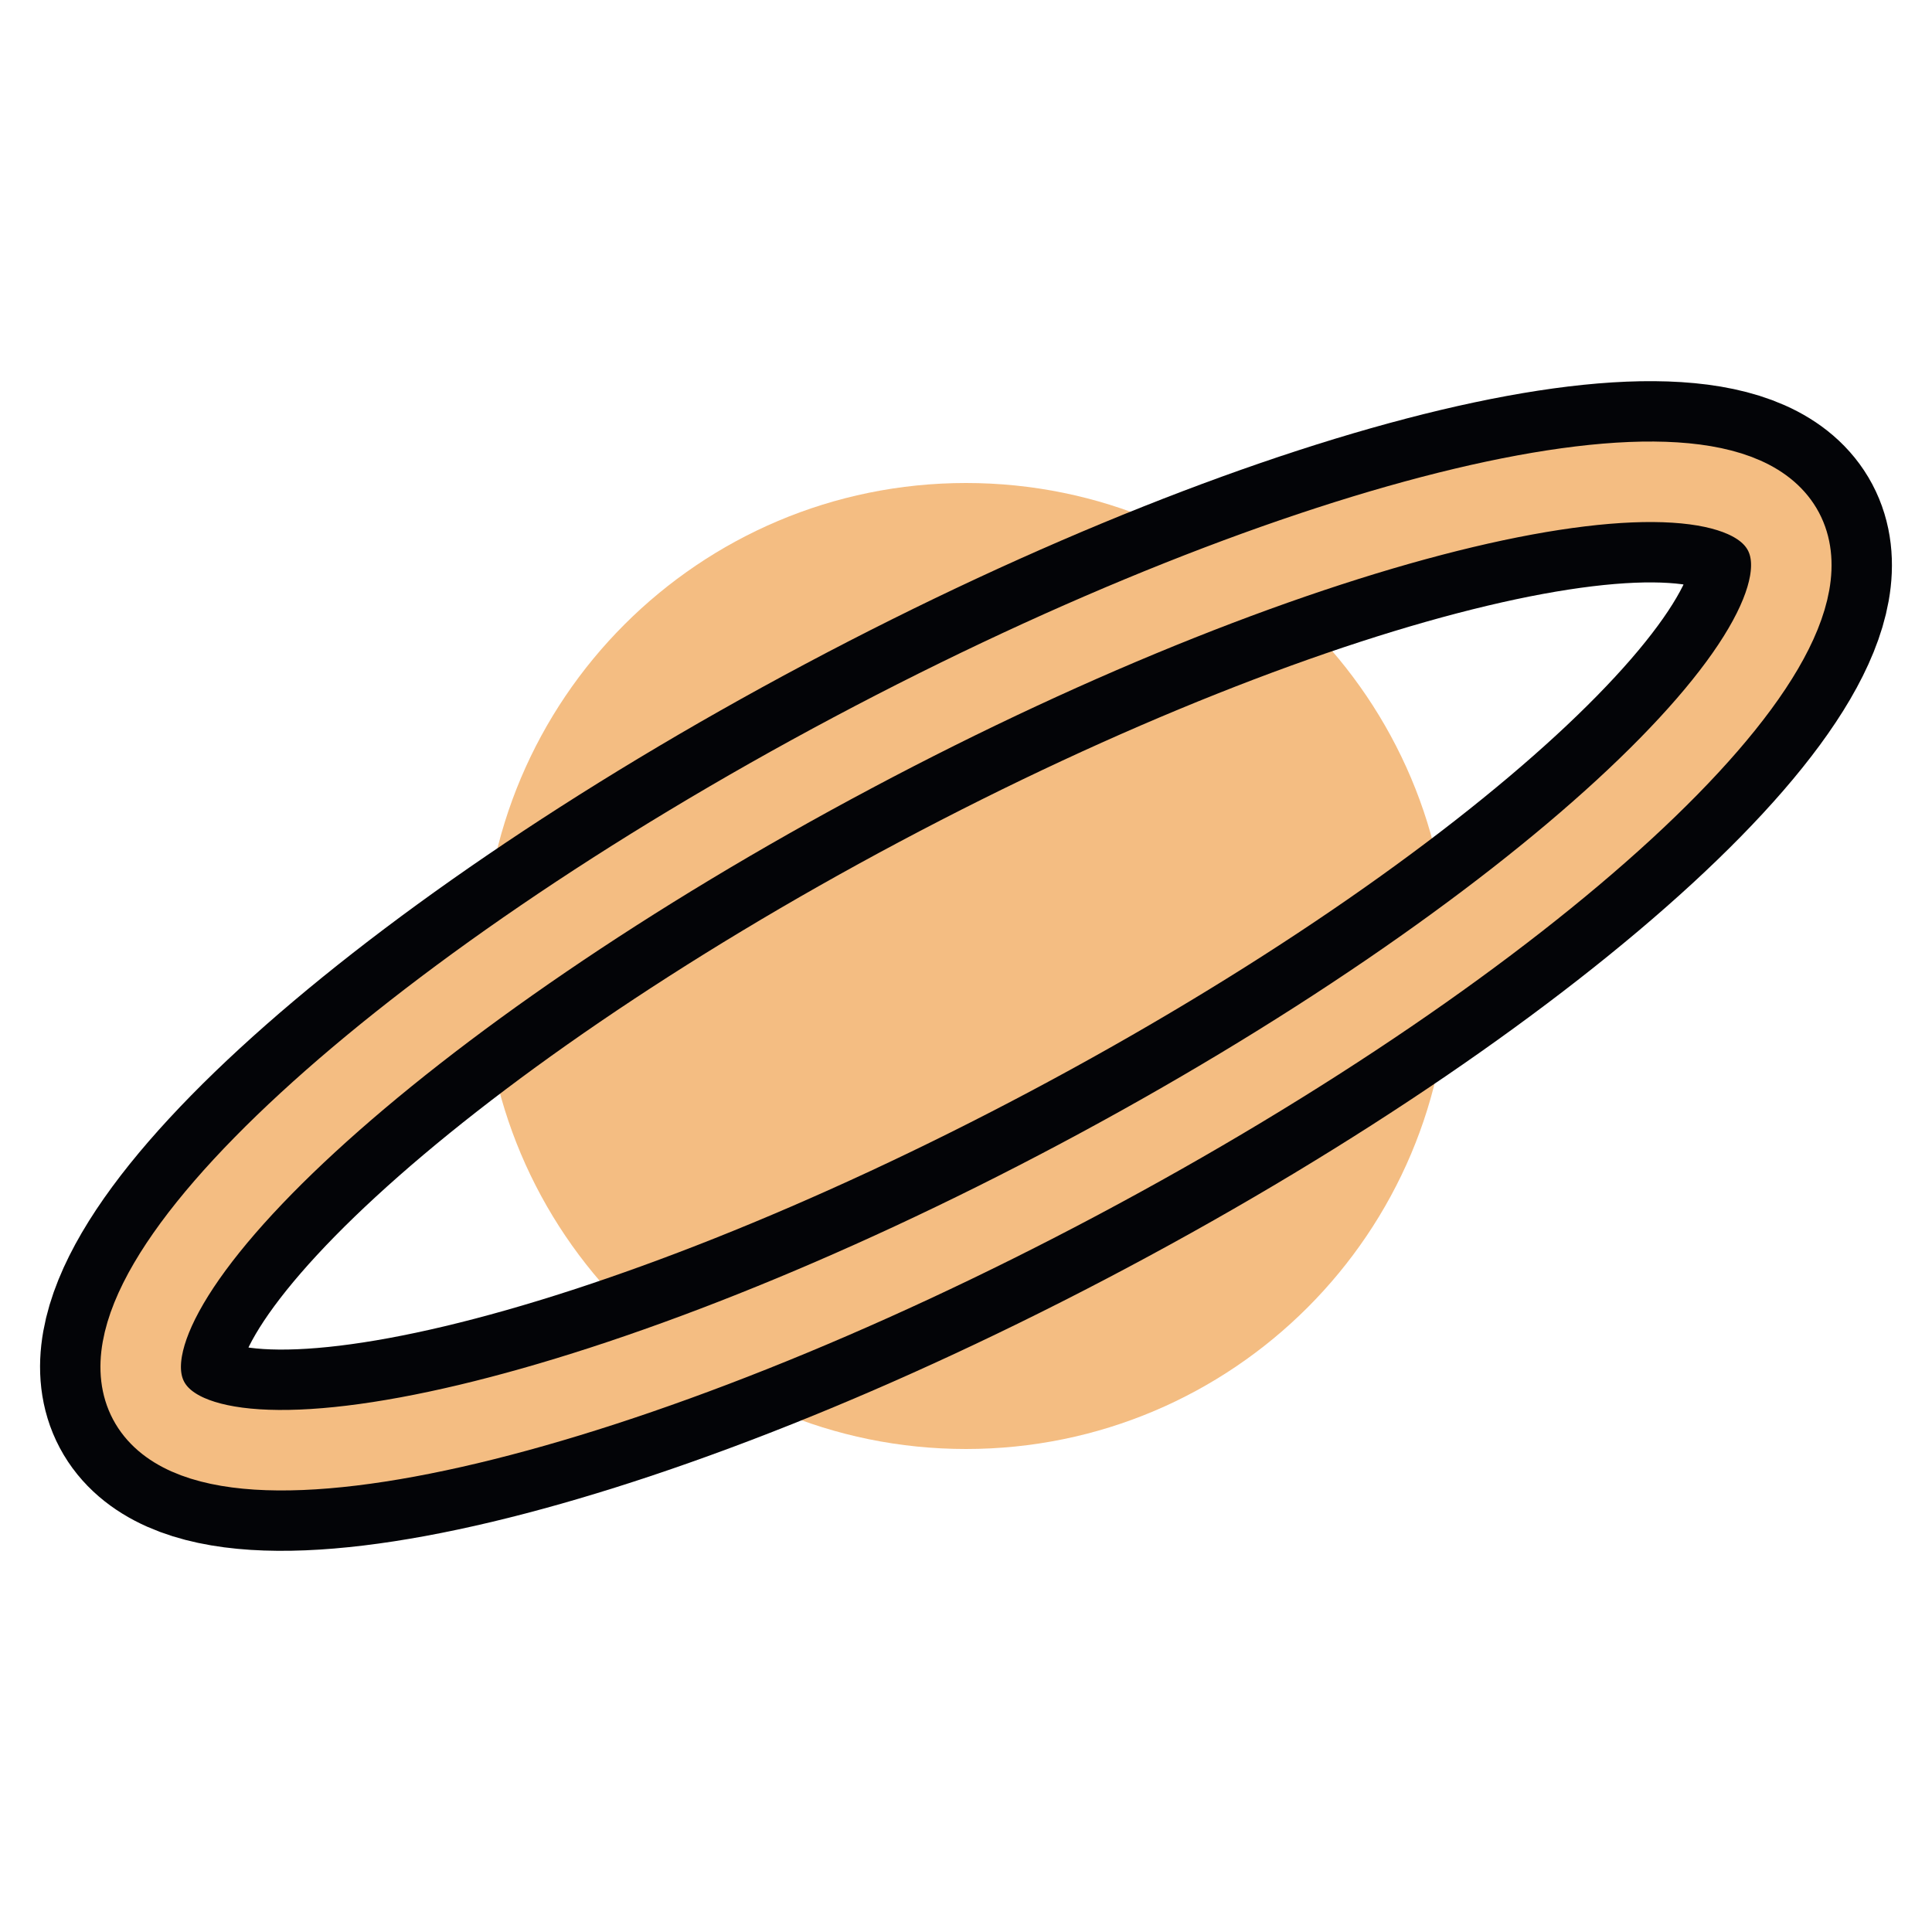
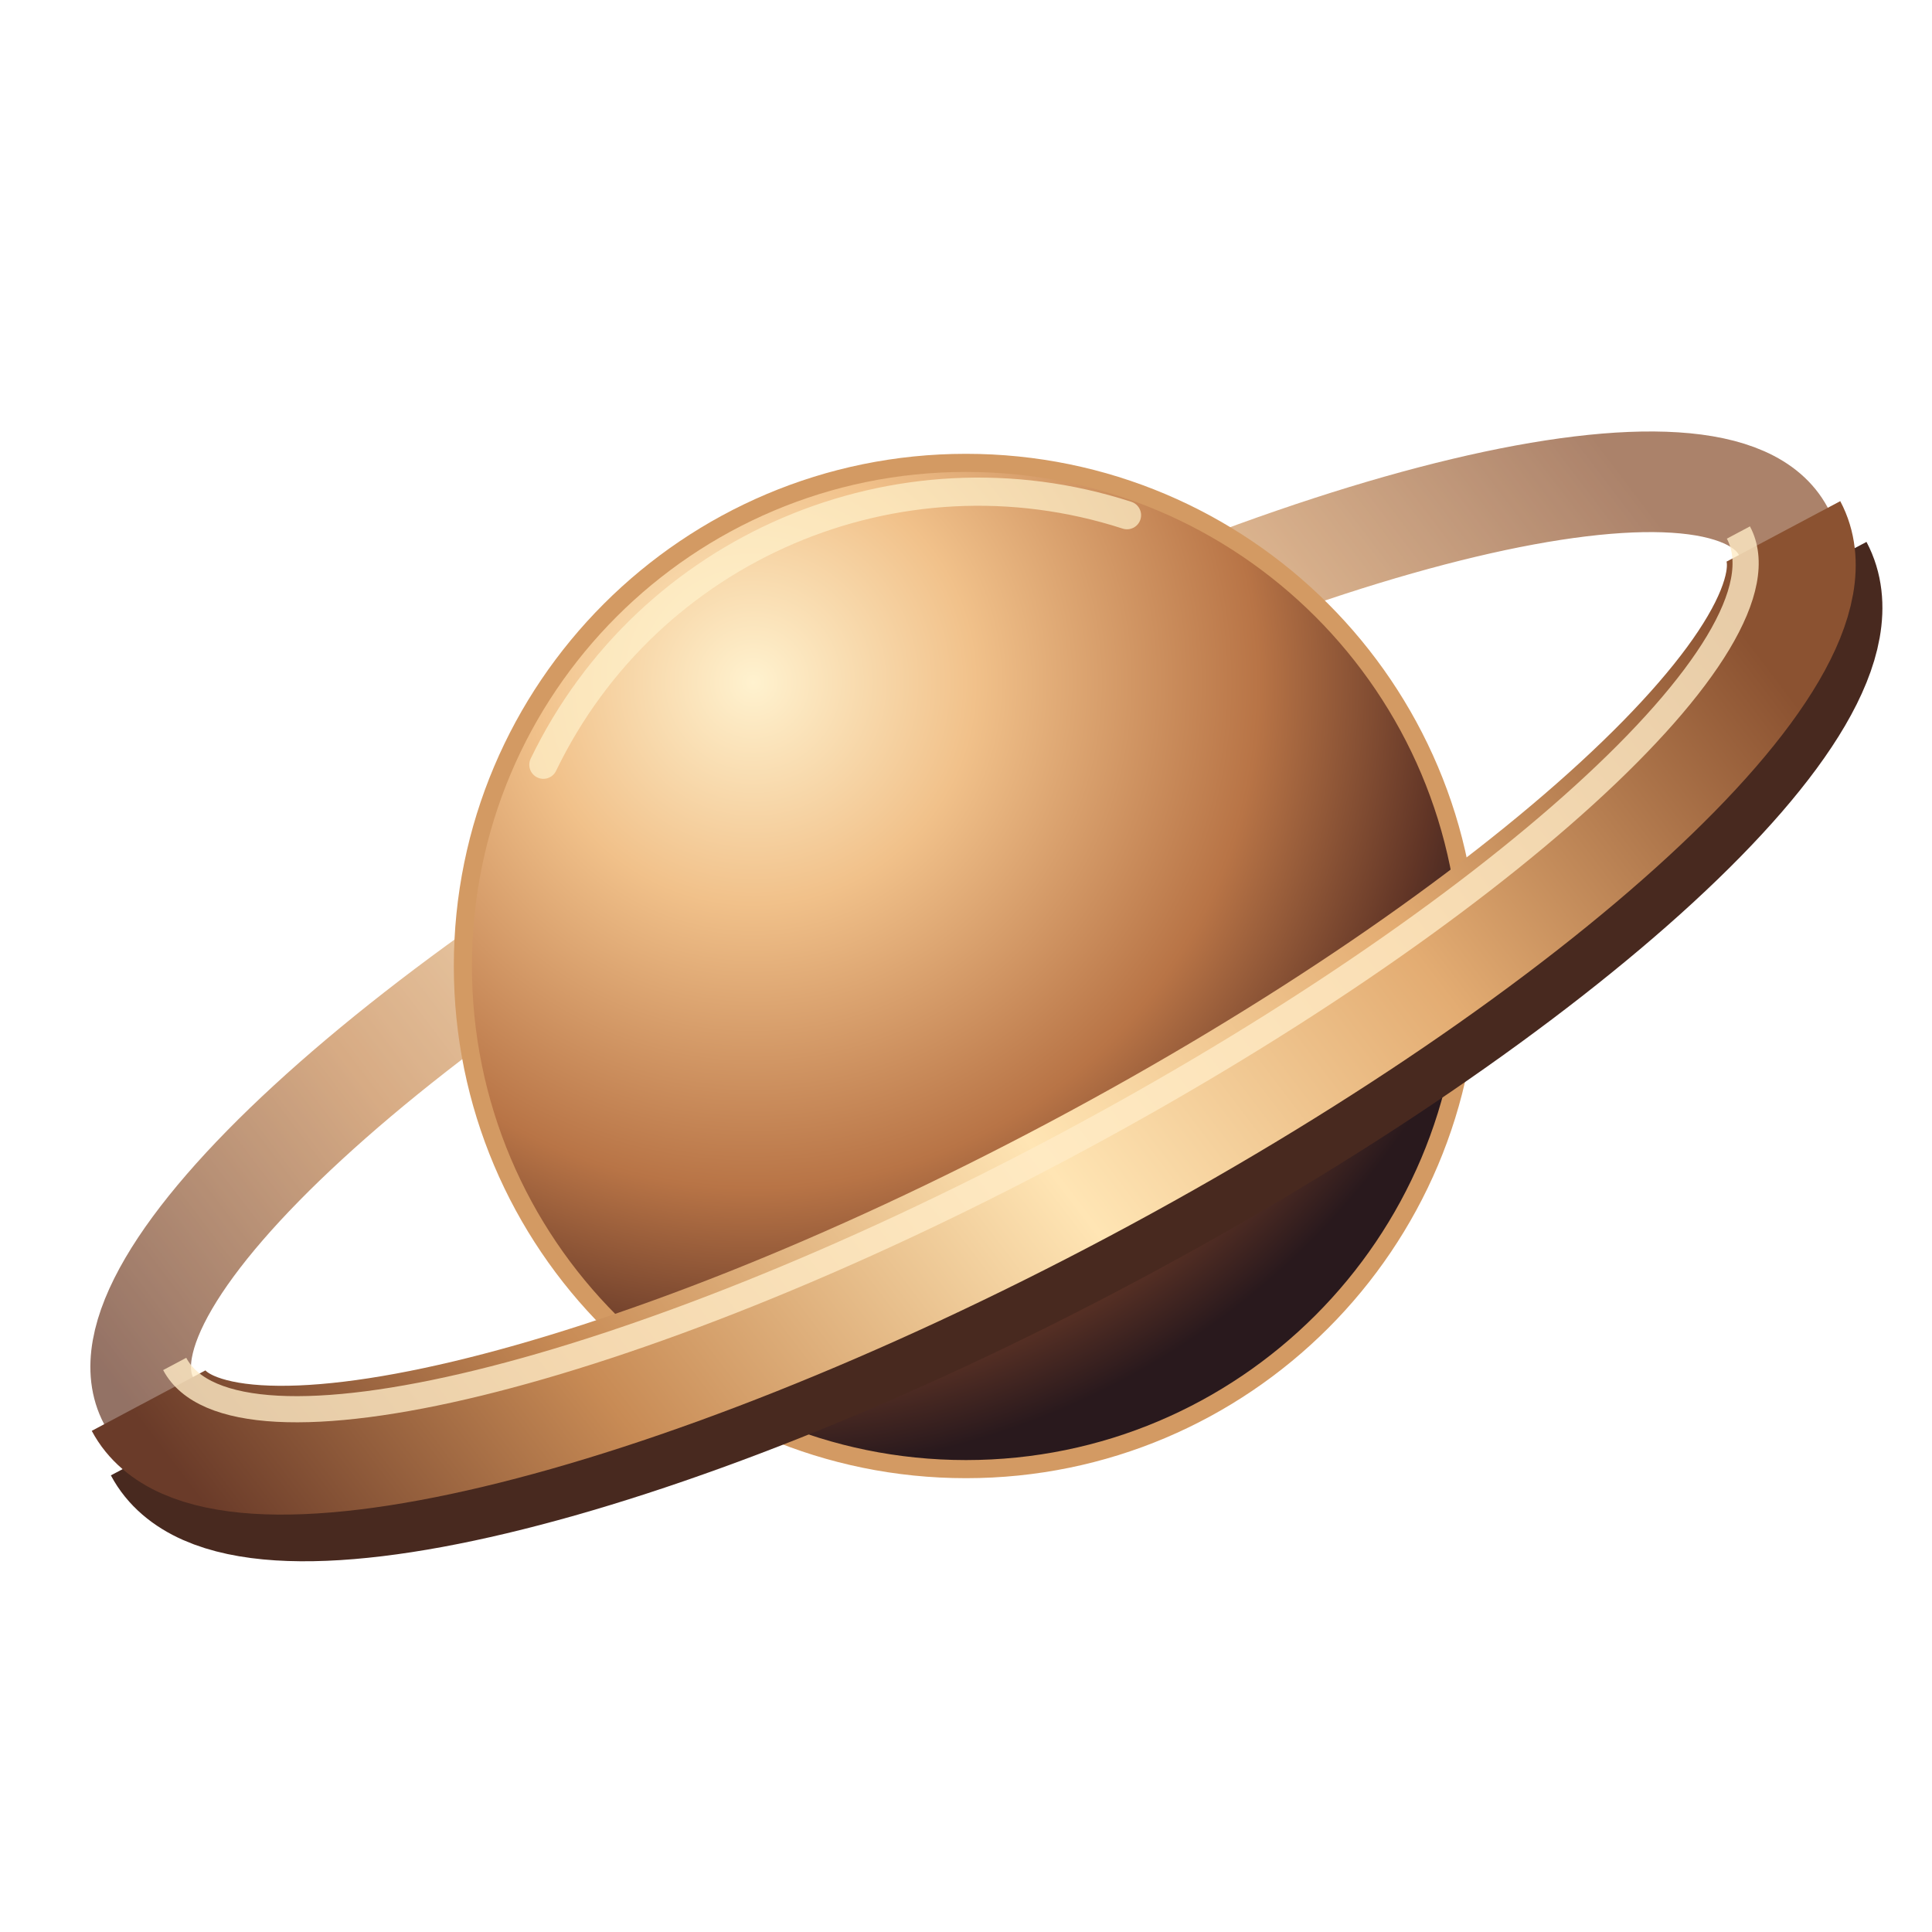
<svg xmlns="http://www.w3.org/2000/svg" viewBox="0 0 48 48" fill="none" color="#f4bd82" role="img" aria-labelledby="title">
-   <circle cx="24" cy="24" r="12" fill="currentColor" />
-   <ellipse cx="24" cy="24" rx="23" ry="6" transform="rotate(-28 24 24)" stroke="#030407" stroke-width="5" />
-   <ellipse cx="24" cy="24" rx="23" ry="6" transform="rotate(-28 24 24)" stroke="currentColor" stroke-width="2" />
+   <style>.ringworld-flat{display:none}@media(forced-colors:active){.ringworld-rich{display:none}.ringworld-flat{display:inline;color:CanvasText}}</style>
+   <defs>
+     <radialGradient id="ringworld-sphere" cx="29%" cy="22%" r="78%">
+       <stop stop-color="#fff2cf" />
+       <stop offset=".28" stop-color="#f1c18a" />
+       <stop offset=".64" stop-color="#b87446" />
+       <stop offset=".87" stop-color="#613526" />
+       <stop offset="1" stop-color="#29191d" />
+     </radialGradient>
+     <linearGradient id="ringworld-ring" x1="1" y1="27" x2="44" y2="20" gradientUnits="userSpaceOnUse">
+       <stop stop-color="#6a3b29" />
+       <stop offset=".22" stop-color="#c88b55" />
+       <stop offset=".5" stop-color="#ffe5b4" />
+       <stop offset=".74" stop-color="#e3ac72" />
+       <stop offset="1" stop-color="#8b5231" />
+     </linearGradient>
+   </defs>
+   <g class="ringworld-rich">
+     <ellipse cx="24" cy="24" rx="23" ry="6" transform="rotate(-28 24 24)" stroke="url(#ringworld-ring)" stroke-width="2.5" opacity=".72" />
+     <circle cx="24" cy="24" r="12.5" fill="url(#ringworld-sphere)" stroke="#d39a63" stroke-width=".45" />
+     <path d="M13.5 19A12 12 0 0 1 28 12.8" stroke="#fff2cc" stroke-width=".7" stroke-linecap="round" opacity=".7" />
+     <g transform="rotate(-28 24 24)">
+       <path d="M1 25.2a23 6 0 0 0 46 0" stroke="#48291f" stroke-width="3.4" />
+       <path d="M1 24a23 6 0 0 0 46 0" stroke="url(#ringworld-ring)" stroke-width="3.2" />
+       <path d="M2 23.5a22 5.6 0 0 0 44 0" stroke="#ffebc5" stroke-width=".65" opacity=".8" />
+     </g>
+   </g>
+   <g class="ringworld-flat">
+     <circle cx="24" cy="24" r="12" fill="currentColor" />
+     <ellipse cx="24" cy="24" rx="23" ry="6" transform="rotate(-28 24 24)" stroke="Canvas" stroke-width="5" />
+     <ellipse cx="24" cy="24" rx="23" ry="6" transform="rotate(-28 24 24)" stroke="currentColor" stroke-width="2" />
+   </g>
</svg>
